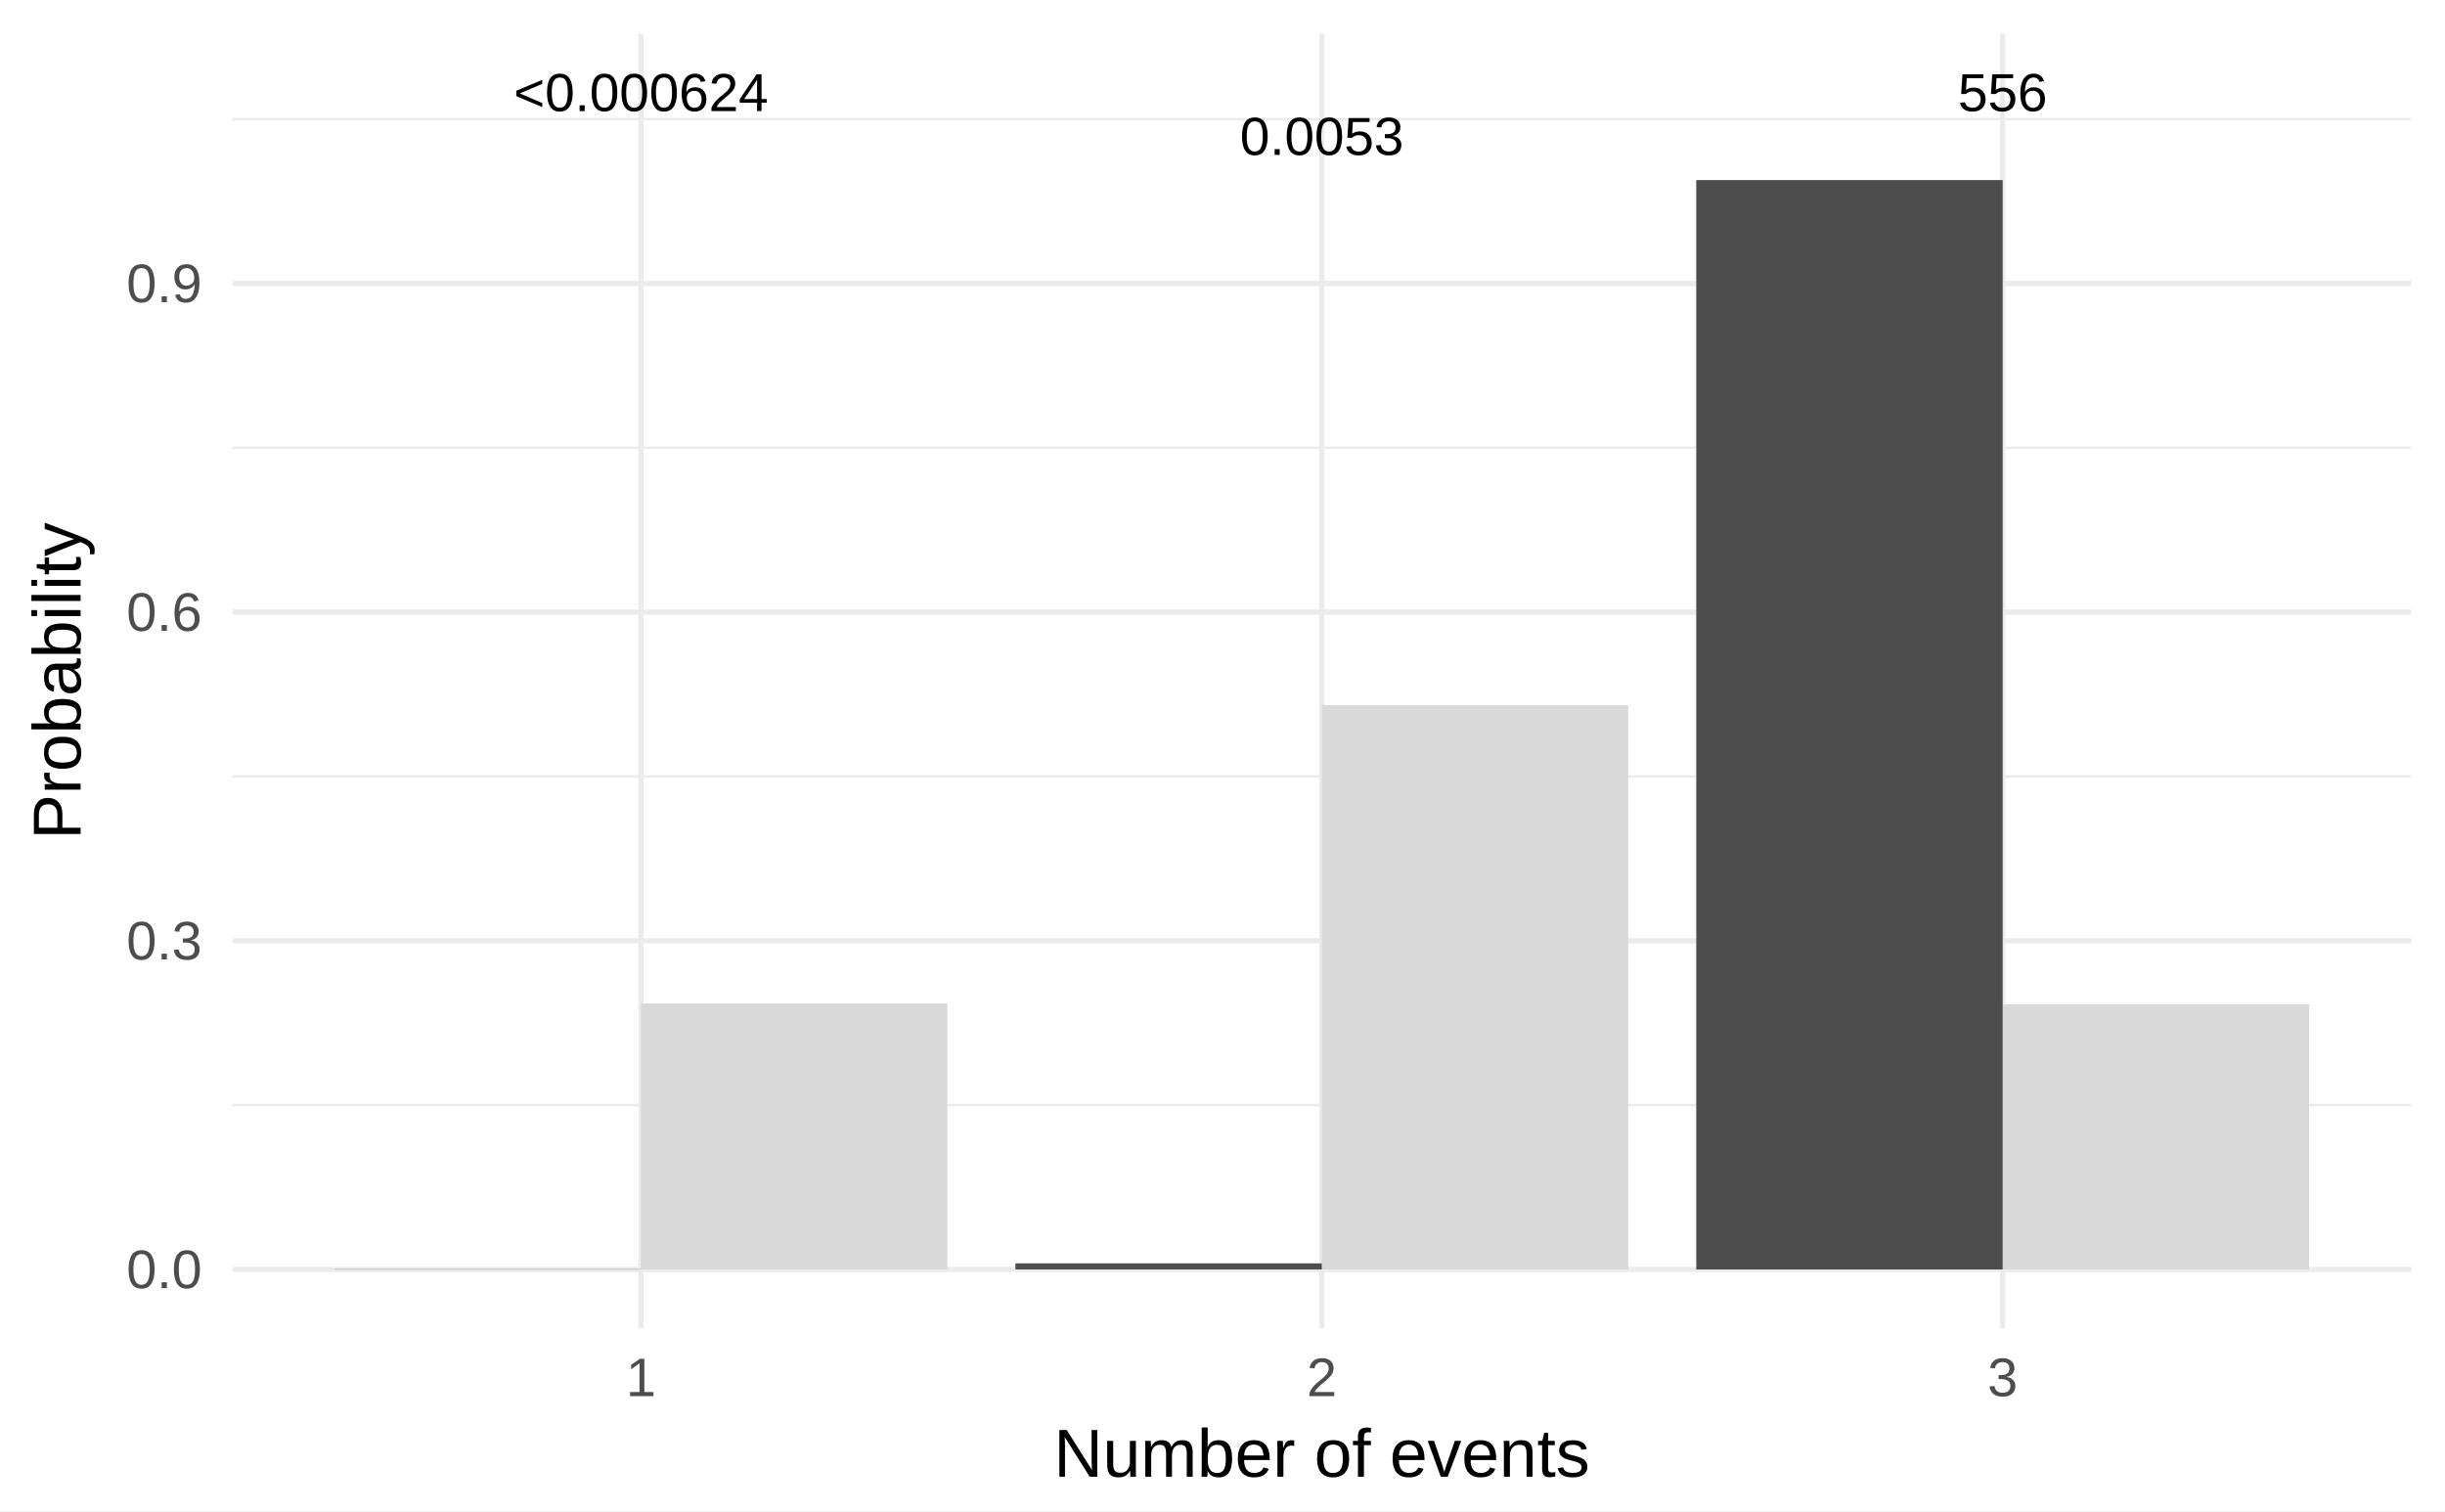
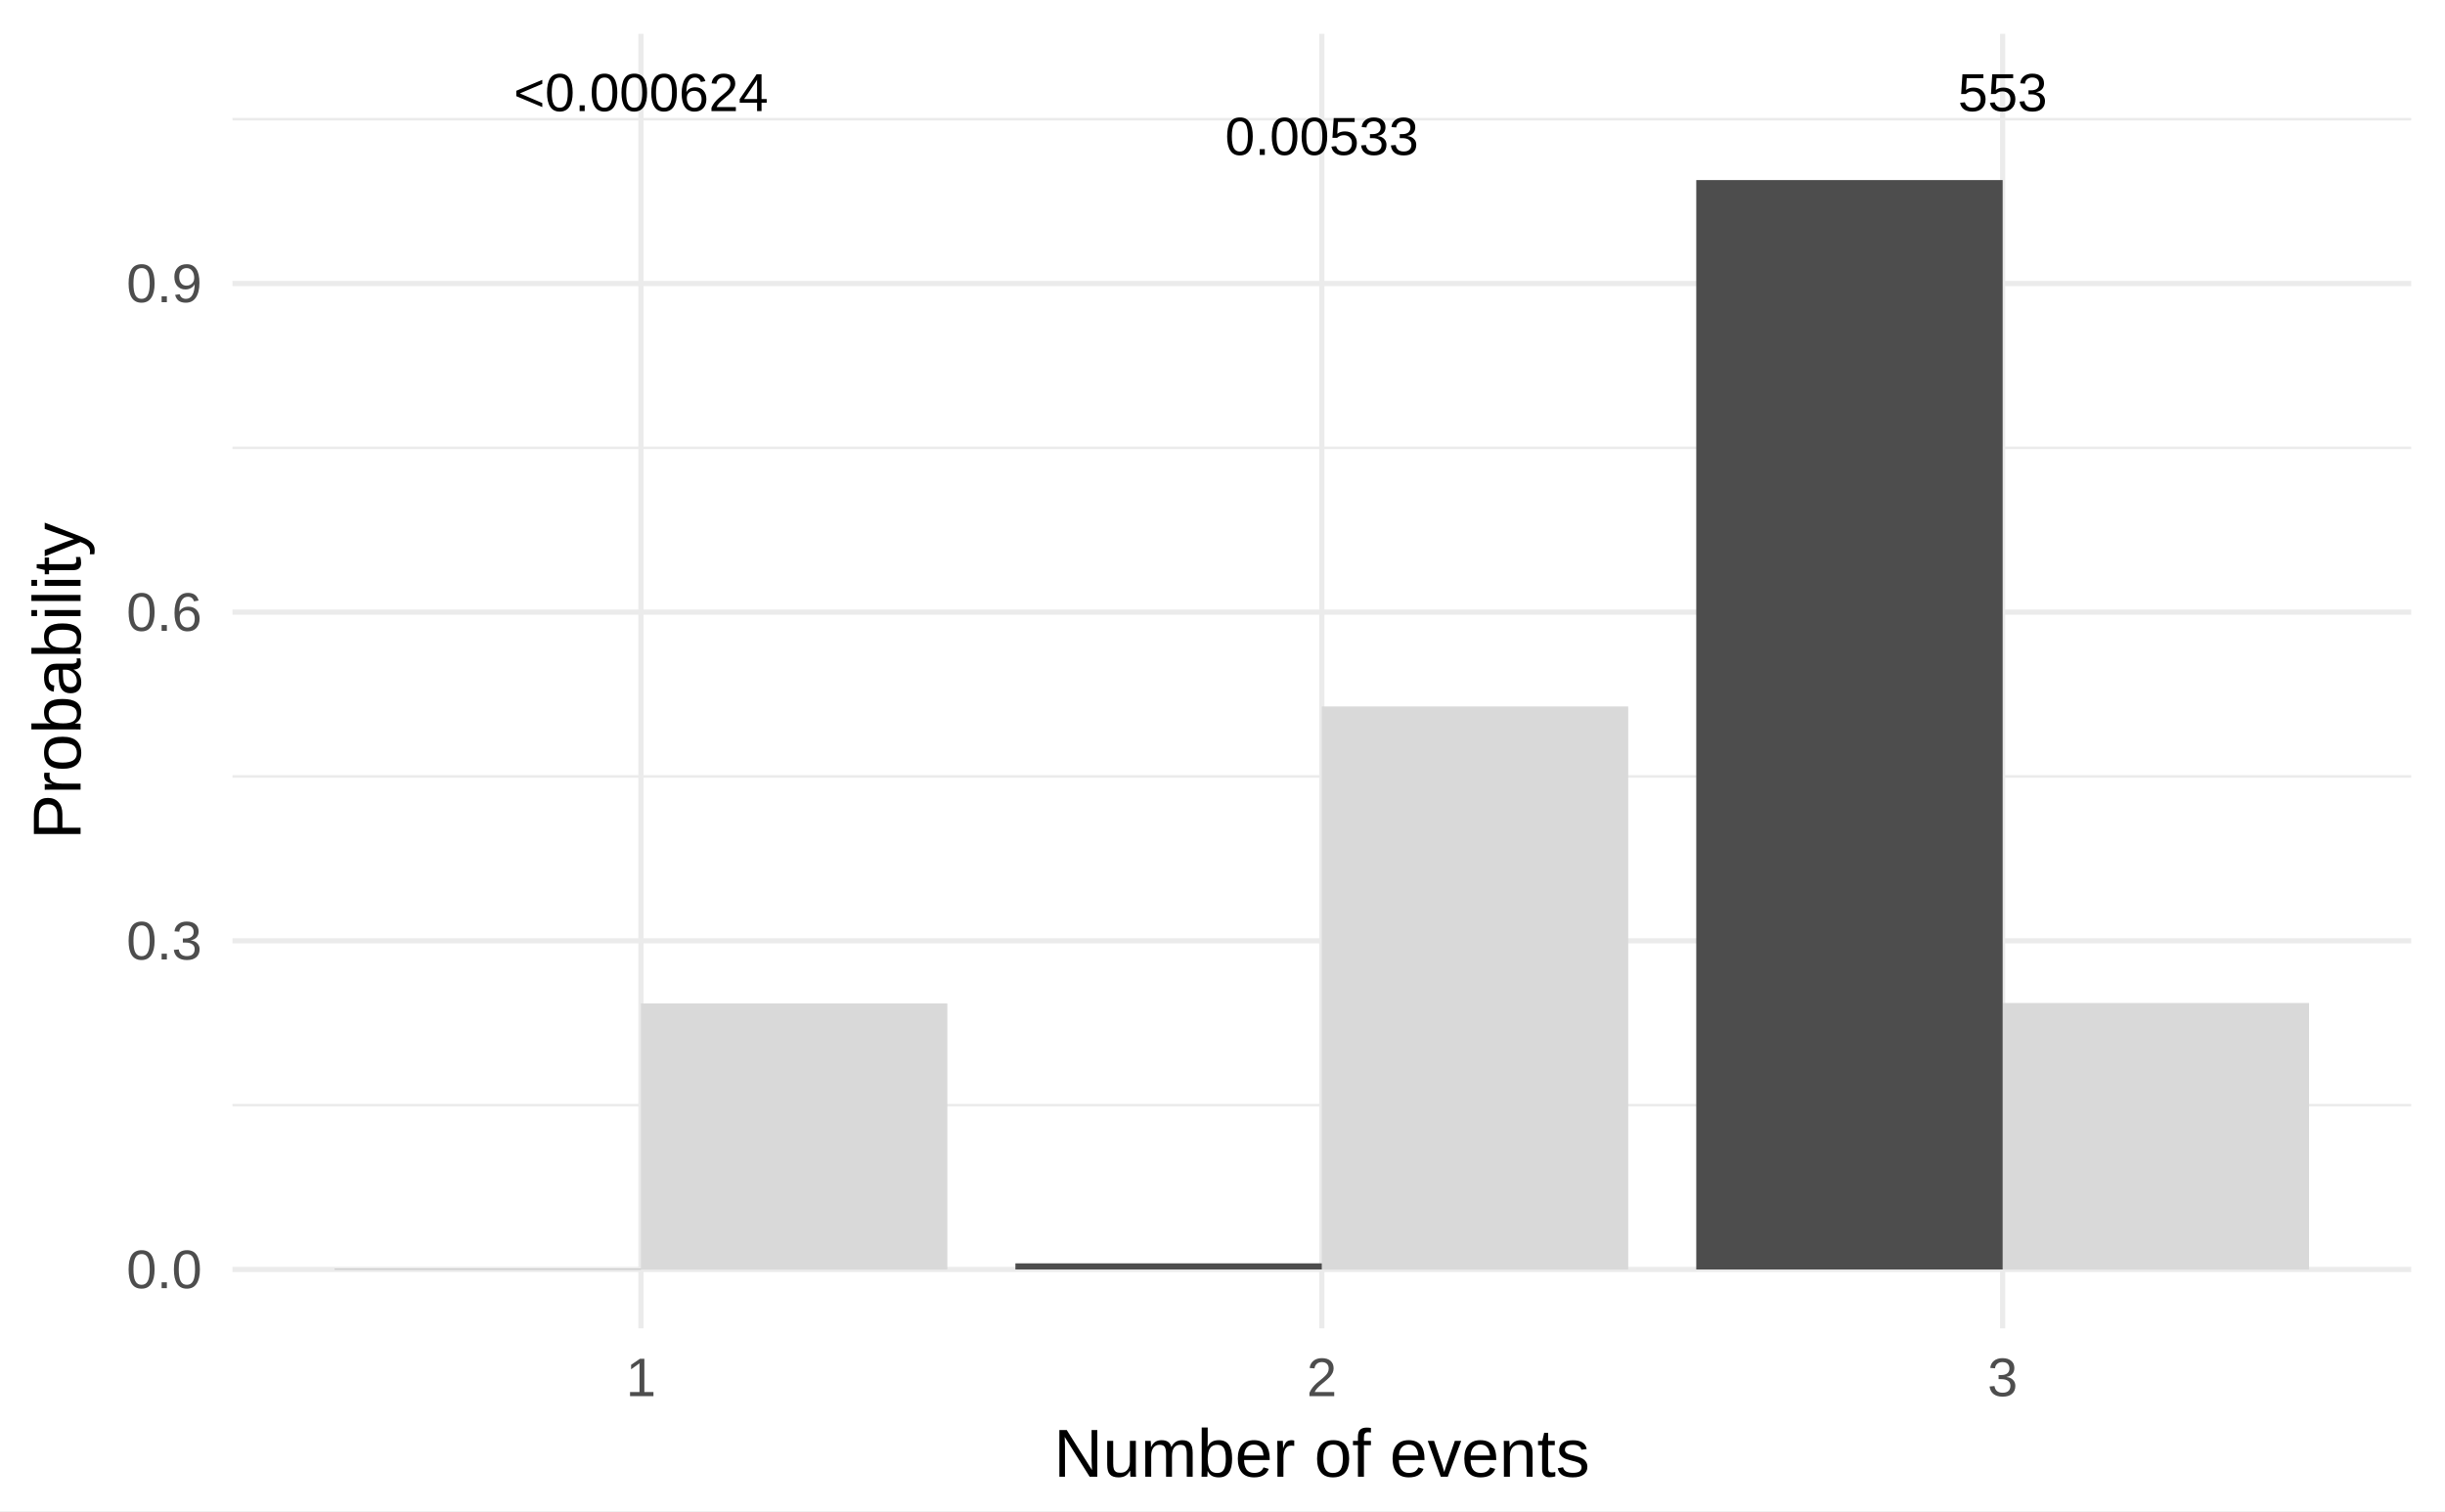
<svg xmlns="http://www.w3.org/2000/svg" viewBox="0 0 504.00 311.49">
  <defs>
    <style type="text/css">
    line, polyline, path, rect, circle {
      fill: none;
      stroke: #000000;
      stroke-linecap: round;
      stroke-linejoin: round;
      stroke-miterlimit: 10.00;
    }
  </style>
  </defs>
  <rect width="100%" height="100%" style="stroke: none; fill: #FFFFFF;" />
  <defs>
    <clipPath id="cpNDcuOTE1OHw0OTcuMDI2fDI3My44MXw2Ljk3Mzg1">
      <rect x="47.92" y="6.97" width="449.11" height="266.84" />
    </clipPath>
  </defs>
  <polyline points="47.92,227.81 497.03,227.81 " style="stroke-width: 0.53; stroke: #EBEBEB; stroke-linecap: butt;" clip-path="url(#cpNDcuOTE1OHw0OTcuMDI2fDI3My44MXw2Ljk3Mzg1)" />
  <polyline points="47.92,160.06 497.03,160.06 " style="stroke-width: 0.53; stroke: #EBEBEB; stroke-linecap: butt;" clip-path="url(#cpNDcuOTE1OHw0OTcuMDI2fDI3My44MXw2Ljk3Mzg1)" />
  <polyline points="47.92,92.31 497.03,92.31 " style="stroke-width: 0.53; stroke: #EBEBEB; stroke-linecap: butt;" clip-path="url(#cpNDcuOTE1OHw0OTcuMDI2fDI3My44MXw2Ljk3Mzg1)" />
  <polyline points="47.92,24.56 497.03,24.56 " style="stroke-width: 0.53; stroke: #EBEBEB; stroke-linecap: butt;" clip-path="url(#cpNDcuOTE1OHw0OTcuMDI2fDI3My44MXw2Ljk3Mzg1)" />
  <polyline points="47.92,261.68 497.03,261.68 " style="stroke-width: 1.07; stroke: #EBEBEB; stroke-linecap: butt;" clip-path="url(#cpNDcuOTE1OHw0OTcuMDI2fDI3My44MXw2Ljk3Mzg1)" />
  <polyline points="47.92,193.93 497.03,193.93 " style="stroke-width: 1.07; stroke: #EBEBEB; stroke-linecap: butt;" clip-path="url(#cpNDcuOTE1OHw0OTcuMDI2fDI3My44MXw2Ljk3Mzg1)" />
  <polyline points="47.92,126.18 497.03,126.18 " style="stroke-width: 1.07; stroke: #EBEBEB; stroke-linecap: butt;" clip-path="url(#cpNDcuOTE1OHw0OTcuMDI2fDI3My44MXw2Ljk3Mzg1)" />
  <polyline points="47.92,58.44 497.03,58.44 " style="stroke-width: 1.07; stroke: #EBEBEB; stroke-linecap: butt;" clip-path="url(#cpNDcuOTE1OHw0OTcuMDI2fDI3My44MXw2Ljk3Mzg1)" />
  <polyline points="132.12,273.81 132.12,6.97 " style="stroke-width: 1.07; stroke: #EBEBEB; stroke-linecap: butt;" clip-path="url(#cpNDcuOTE1OHw0OTcuMDI2fDI3My44MXw2Ljk3Mzg1)" />
  <polyline points="272.47,273.81 272.47,6.97 " style="stroke-width: 1.07; stroke: #EBEBEB; stroke-linecap: butt;" clip-path="url(#cpNDcuOTE1OHw0OTcuMDI2fDI3My44MXw2Ljk3Mzg1)" />
  <polyline points="412.82,273.81 412.82,6.97 " style="stroke-width: 1.07; stroke: #EBEBEB; stroke-linecap: butt;" clip-path="url(#cpNDcuOTE1OHw0OTcuMDI2fDI3My44MXw2Ljk3Mzg1)" />
-   <rect x="132.12" y="206.83" width="63.16" height="54.85" style="stroke-width: 1.07; stroke: none; stroke-linecap: butt; fill: #D9D9D9;" clip-path="url(#cpNDcuOTE1OHw0OTcuMDI2fDI3My44MXw2Ljk3Mzg1)" />
+   <rect x="132.12" y="206.84" width="63.16" height="54.84" style="stroke-width: 1.07; stroke: none; stroke-linecap: butt; fill: #D9D9D9;" clip-path="url(#cpNDcuOTE1OHw0OTcuMDI2fDI3My44MXw2Ljk3Mzg1)" />
  <rect x="68.97" y="261.64" width="63.16" height="0.05" style="stroke-width: 1.07; stroke: none; stroke-linecap: butt; fill: #4D4D4D;" clip-path="url(#cpNDcuOTE1OHw0OTcuMDI2fDI3My44MXw2Ljk3Mzg1)" />
-   <rect x="272.47" y="145.35" width="63.16" height="116.33" style="stroke-width: 1.07; stroke: none; stroke-linecap: butt; fill: #D9D9D9;" clip-path="url(#cpNDcuOTE1OHw0OTcuMDI2fDI3My44MXw2Ljk3Mzg1)" />
+   <rect x="272.47" y="145.62" width="63.16" height="116.06" style="stroke-width: 1.07; stroke: none; stroke-linecap: butt; fill: #D9D9D9;" clip-path="url(#cpNDcuOTE1OHw0OTcuMDI2fDI3My44MXw2Ljk3Mzg1)" />
  <rect x="209.31" y="260.42" width="63.16" height="1.26" style="stroke-width: 1.07; stroke: none; stroke-linecap: butt; fill: #4D4D4D;" clip-path="url(#cpNDcuOTE1OHw0OTcuMDI2fDI3My44MXw2Ljk3Mzg1)" />
-   <rect x="412.82" y="207.04" width="63.16" height="54.65" style="stroke-width: 1.07; stroke: none; stroke-linecap: butt; fill: #D9D9D9;" clip-path="url(#cpNDcuOTE1OHw0OTcuMDI2fDI3My44MXw2Ljk3Mzg1)" />
+   <rect x="412.82" y="206.75" width="63.16" height="54.93" style="stroke-width: 1.07; stroke: none; stroke-linecap: butt; fill: #D9D9D9;" clip-path="url(#cpNDcuOTE1OHw0OTcuMDI2fDI3My44MXw2Ljk3Mzg1)" />
  <rect x="349.66" y="37.12" width="63.16" height="224.56" style="stroke-width: 1.07; stroke: none; stroke-linecap: butt; fill: #4D4D4D;" clip-path="url(#cpNDcuOTE1OHw0OTcuMDI2fDI3My44MXw2Ljk3Mzg1)" />
  <g clip-path="url(#cpNDcuOTE1OHw0OTcuMDI2fDI3My44MXw2Ljk3Mzg1)">
    <text x="105.88" y="22.90" style="font-size: 11.04px; font-family: Arimo;" textLength="52.49px" lengthAdjust="spacingAndGlyphs">&lt;0.000624</text>
  </g>
  <g clip-path="url(#cpNDcuOTE1OHw0OTcuMDI2fDI3My44MXw2Ljk3Mzg1)">
-     <text x="255.59" y="31.93" style="font-size: 11.04px; font-family: Arimo;" textLength="33.77px" lengthAdjust="spacingAndGlyphs">0.0053</text>
+     <text x="252.52" y="31.93" style="font-size: 11.04px; font-family: Arimo;" textLength="39.91px" lengthAdjust="spacingAndGlyphs">0.00533</text>
  </g>
  <g clip-path="url(#cpNDcuOTE1OHw0OTcuMDI2fDI3My44MXw2Ljk3Mzg1)">
-     <text x="403.61" y="22.90" style="font-size: 11.04px; font-family: Arimo;" textLength="18.42px" lengthAdjust="spacingAndGlyphs">556</text>
+     <text x="403.61" y="22.90" style="font-size: 11.04px; font-family: Arimo;" textLength="18.42px" lengthAdjust="spacingAndGlyphs">553</text>
  </g>
  <defs>
    <clipPath id="cpMHw1MDR8MzExLjQ4OXww">
      <rect x="0.00" y="0.00" width="504.00" height="311.49" />
    </clipPath>
  </defs>
  <g clip-path="url(#cpMHw1MDR8MzExLjQ4OXww)">
    <text x="26.07" y="265.53" style="font-size: 11.20px; fill: #4D4D4D; font-family: Arimo;" textLength="15.57px" lengthAdjust="spacingAndGlyphs">0.0</text>
  </g>
  <g clip-path="url(#cpMHw1MDR8MzExLjQ4OXww)">
    <text x="26.07" y="197.79" style="font-size: 11.20px; fill: #4D4D4D; font-family: Arimo;" textLength="15.57px" lengthAdjust="spacingAndGlyphs">0.3</text>
  </g>
  <g clip-path="url(#cpMHw1MDR8MzExLjQ4OXww)">
    <text x="26.07" y="130.04" style="font-size: 11.20px; fill: #4D4D4D; font-family: Arimo;" textLength="15.57px" lengthAdjust="spacingAndGlyphs">0.6</text>
  </g>
  <g clip-path="url(#cpMHw1MDR8MzExLjQ4OXww)">
    <text x="26.07" y="62.29" style="font-size: 11.20px; fill: #4D4D4D; font-family: Arimo;" textLength="15.57px" lengthAdjust="spacingAndGlyphs">0.9</text>
  </g>
  <g clip-path="url(#cpMHw1MDR8MzExLjQ4OXww)">
    <text x="129.01" y="287.79" style="font-size: 11.20px; fill: #4D4D4D; font-family: Arimo;" textLength="6.23px" lengthAdjust="spacingAndGlyphs">1</text>
  </g>
  <g clip-path="url(#cpMHw1MDR8MzExLjQ4OXww)">
    <text x="269.36" y="287.79" style="font-size: 11.20px; fill: #4D4D4D; font-family: Arimo;" textLength="6.23px" lengthAdjust="spacingAndGlyphs">2</text>
  </g>
  <g clip-path="url(#cpMHw1MDR8MzExLjQ4OXww)">
    <text x="409.70" y="287.79" style="font-size: 11.20px; fill: #4D4D4D; font-family: Arimo;" textLength="6.23px" lengthAdjust="spacingAndGlyphs">3</text>
  </g>
  <g clip-path="url(#cpMHw1MDR8MzExLjQ4OXww)">
    <text x="217.22" y="304.40" style="font-size: 14.00px; font-family: Arimo;" textLength="110.50px" lengthAdjust="spacingAndGlyphs">Number of events</text>
  </g>
  <g clip-path="url(#cpMHw1MDR8MzExLjQ4OXww)">
    <text transform="translate(16.61,173.07) rotate(-90)" style="font-size: 14.00px; font-family: Arimo;" textLength="65.37px" lengthAdjust="spacingAndGlyphs">Probability</text>
  </g>
</svg>
